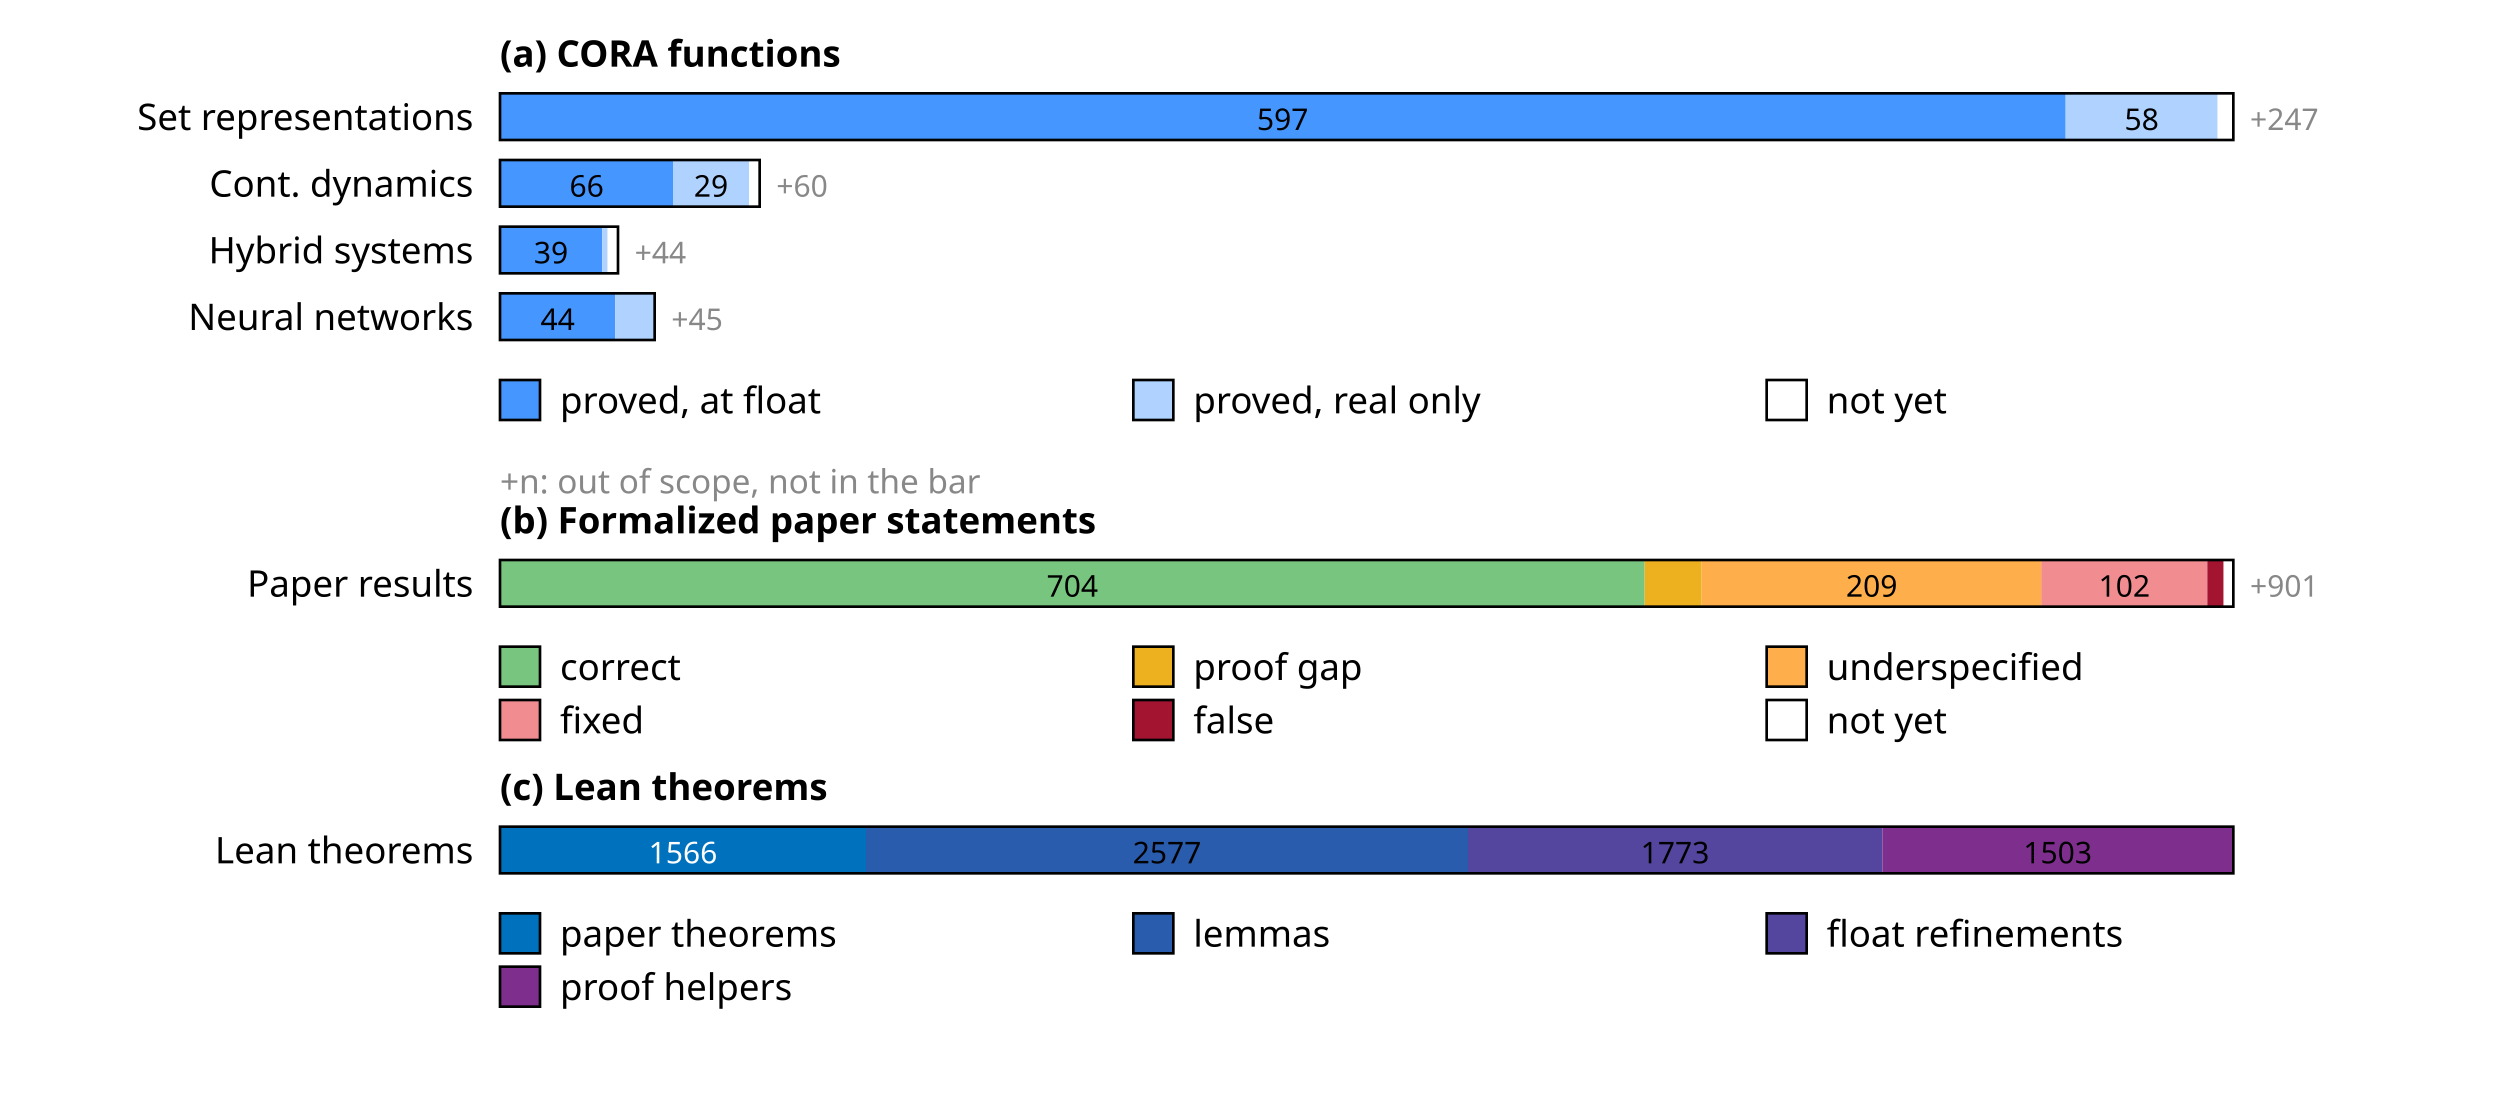
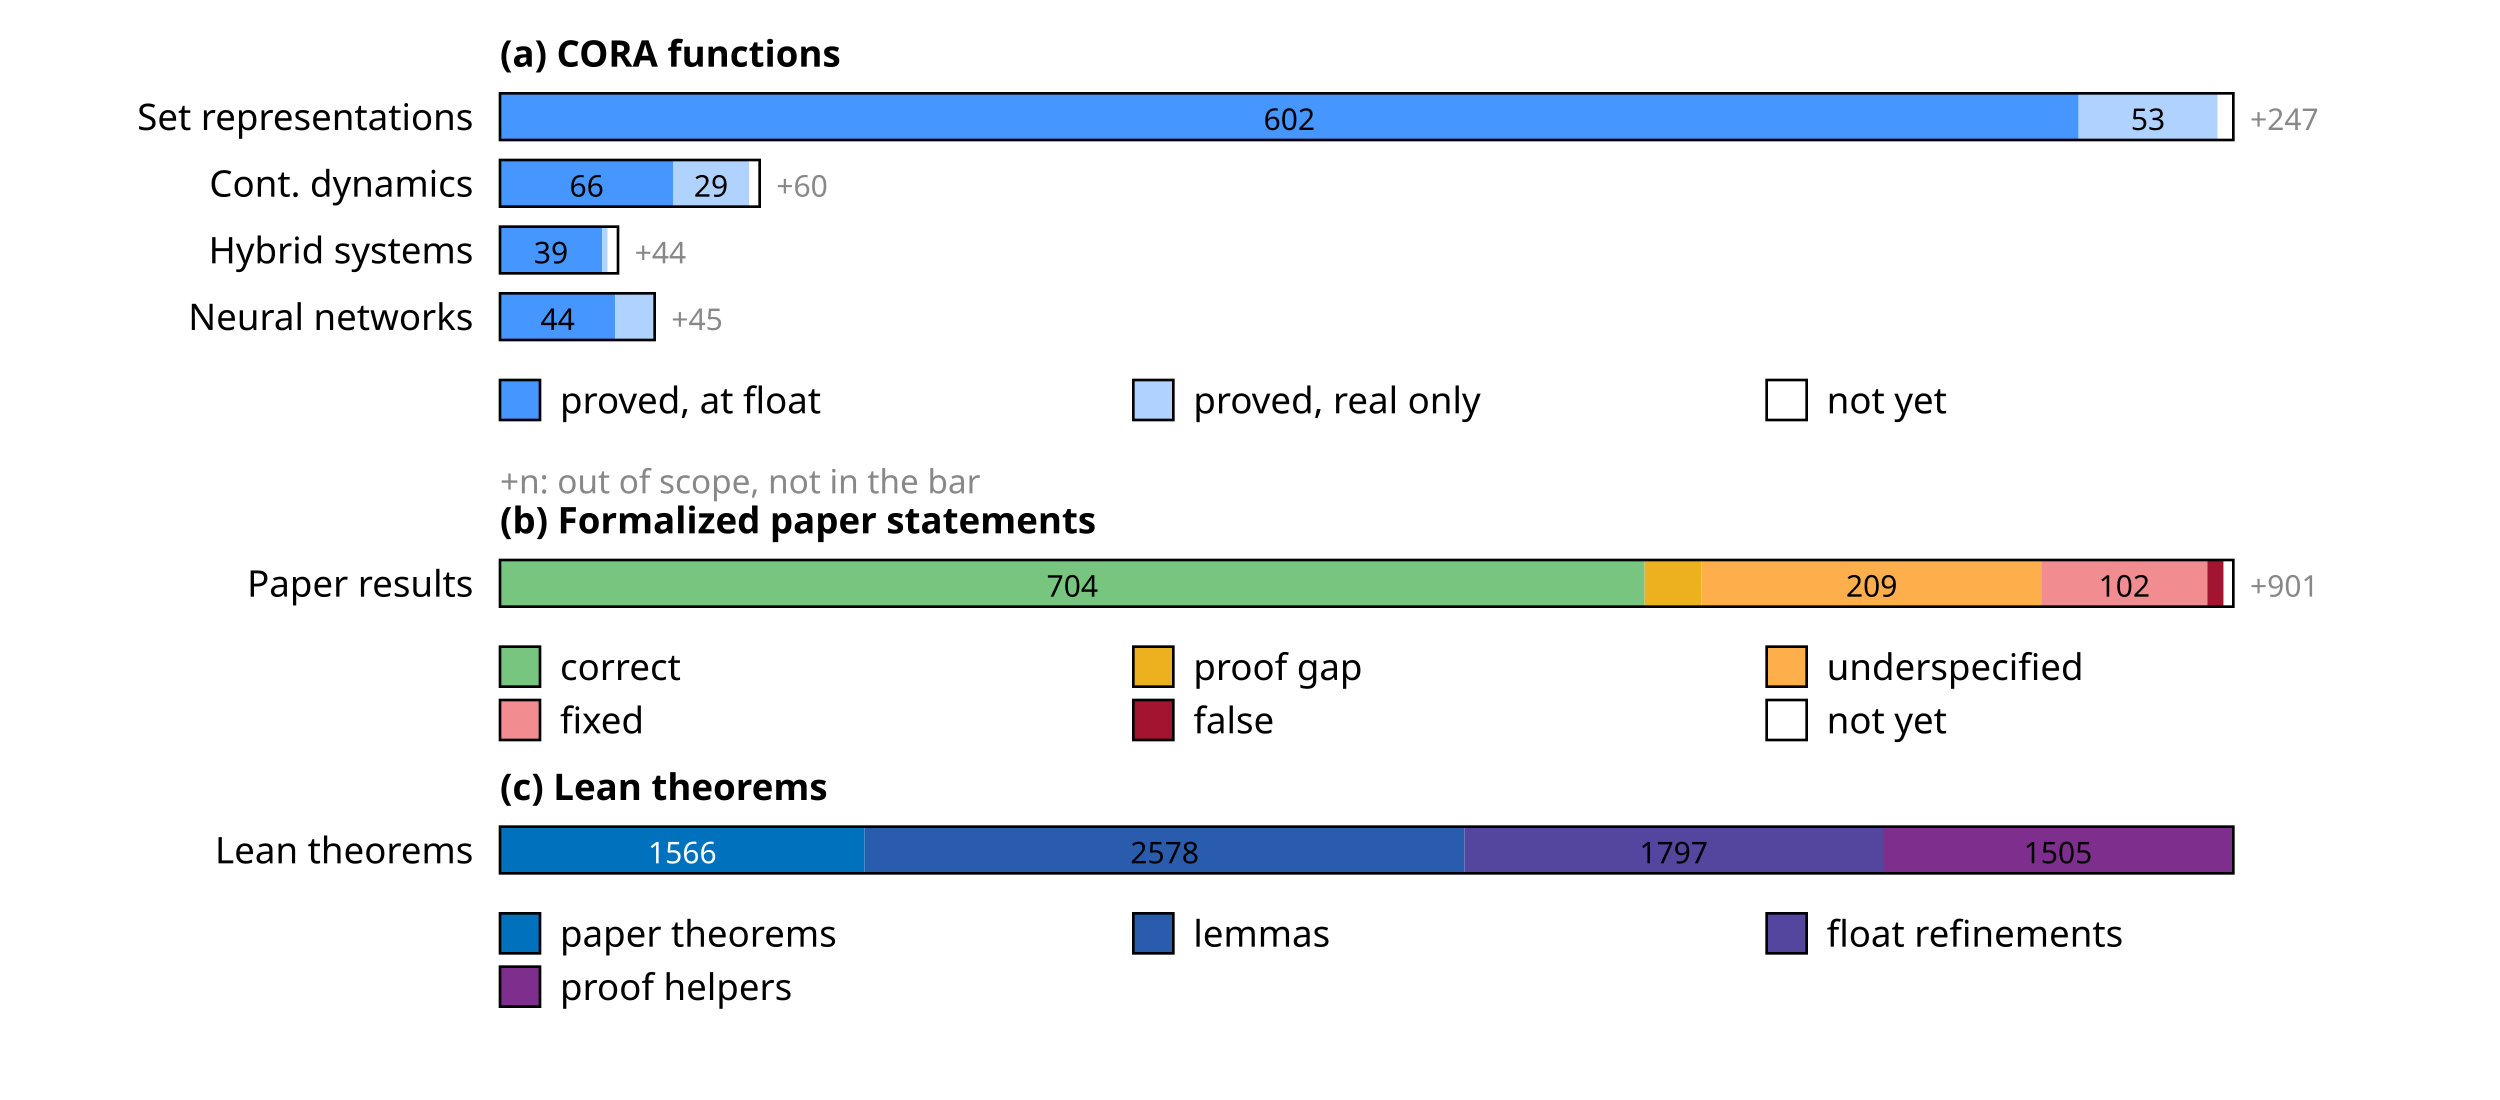
<svg xmlns="http://www.w3.org/2000/svg" width="750" height="330" font-family="sans-serif" font-size="11">
  <rect width="100%" height="100%" fill="white" />
  <text x="150" y="20" font-weight="bold">(a) CORA functions</text>
  <text x="142" y="39" text-anchor="end">Set representations</text>
-   <rect x="150.0" y="28" width="469.7" height="14" fill="rgb(69,150,255)" />
-   <text x="384.8" y="39" text-anchor="middle" font-size="9" fill="#000">597</text>
-   <rect x="619.7" y="28" width="45.6" height="14" fill="rgb(176,210,255)" />
-   <text x="642.5" y="39" text-anchor="middle" font-size="9" fill="#000">58</text>
+   <rect x="150.0" y="28" width="473.6" height="14" fill="rgb(69,150,255)" />
+   <text x="386.8" y="39" text-anchor="middle" font-size="9" fill="#000">602</text>
+   <rect x="623.6" y="28" width="41.7" height="14" fill="rgb(176,210,255)" />
+   <text x="644.4" y="39" text-anchor="middle" font-size="9" fill="#000">53</text>
  <rect x="665.3" y="28" width="4.7" height="14" fill="rgb(255,255,255)" />
  <rect x="150" y="28" width="520.0" height="14" fill="none" stroke="#000" stroke-width="0.8" />
  <text x="675.0" y="39" font-size="9" fill="#888">+247</text>
  <text x="142" y="59" text-anchor="end">Cont. dynamics</text>
  <rect x="150.0" y="48" width="51.9" height="14" fill="rgb(69,150,255)" />
  <text x="176.0" y="59" text-anchor="middle" font-size="9" fill="#000">66</text>
  <rect x="201.9" y="48" width="22.8" height="14" fill="rgb(176,210,255)" />
  <text x="213.3" y="59" text-anchor="middle" font-size="9" fill="#000">29</text>
  <rect x="224.7" y="48" width="3.1" height="14" fill="rgb(255,255,255)" />
  <rect x="150" y="48" width="77.9" height="14" fill="none" stroke="#000" stroke-width="0.8" />
  <text x="232.9" y="59" font-size="9" fill="#888">+60</text>
  <text x="142" y="79" text-anchor="end">Hybrid systems</text>
  <rect x="150.0" y="68" width="30.7" height="14" fill="rgb(69,150,255)" />
  <text x="165.3" y="79" text-anchor="middle" font-size="9" fill="#000">39</text>
  <rect x="180.7" y="68" width="1.6" height="14" fill="rgb(176,210,255)" />
  <rect x="182.3" y="68" width="3.1" height="14" fill="rgb(255,255,255)" />
  <rect x="150" y="68" width="35.4" height="14" fill="none" stroke="#000" stroke-width="0.8" />
  <text x="190.4" y="79" font-size="9" fill="#888">+44</text>
  <text x="142" y="99" text-anchor="end">Neural networks</text>
  <rect x="150.0" y="88" width="34.6" height="14" fill="rgb(69,150,255)" />
  <text x="167.3" y="99" text-anchor="middle" font-size="9" fill="#000">44</text>
  <rect x="184.6" y="88" width="11.8" height="14" fill="rgb(176,210,255)" />
  <rect x="150" y="88" width="46.4" height="14" fill="none" stroke="#000" stroke-width="0.8" />
  <text x="201.4" y="99" font-size="9" fill="#888">+45</text>
  <rect x="150" y="114" width="12" height="12" fill="rgb(69,150,255)" stroke="#000" stroke-width="0.8" />
  <text x="168" y="124">proved, at float</text>
  <rect x="340" y="114" width="12" height="12" fill="rgb(176,210,255)" stroke="#000" stroke-width="0.8" />
  <text x="358" y="124">proved, real only</text>
  <rect x="530" y="114" width="12" height="12" fill="rgb(255,255,255)" stroke="#000" stroke-width="0.8" />
  <text x="548" y="124">not yet</text>
  <text x="150" y="148" font-size="10" fill="#888">+n: out of scope, not in the bar</text>
  <text x="150" y="160" font-weight="bold">(b) Formalized paper statements</text>
  <text x="142" y="179" text-anchor="end">Paper results</text>
  <rect x="150.0" y="168" width="343.4" height="14" fill="rgb(120,197,127)" />
  <text x="321.7" y="179" text-anchor="middle" font-size="9" fill="#000">704</text>
  <rect x="493.4" y="168" width="17.1" height="14" fill="rgb(237,177,32)" />
  <rect x="510.5" y="168" width="102.0" height="14" fill="rgb(255,174,76)" />
  <text x="561.5" y="179" text-anchor="middle" font-size="9" fill="#000">209</text>
  <rect x="612.4" y="168" width="49.8" height="14" fill="rgb(241,141,145)" />
  <text x="637.3" y="179" text-anchor="middle" font-size="9" fill="#000">102</text>
  <rect x="662.2" y="168" width="4.9" height="14" fill="rgb(162,20,47)" />
  <rect x="667.1" y="168" width="2.9" height="14" fill="rgb(255,255,255)" />
  <rect x="150" y="168" width="520.0" height="14" fill="none" stroke="#000" stroke-width="0.8" />
  <text x="675.0" y="179" font-size="9" fill="#888">+901</text>
  <rect x="150" y="194" width="12" height="12" fill="rgb(120,197,127)" stroke="#000" stroke-width="0.8" />
  <text x="168" y="204">correct</text>
  <rect x="340" y="194" width="12" height="12" fill="rgb(237,177,32)" stroke="#000" stroke-width="0.8" />
  <text x="358" y="204">proof gap</text>
  <rect x="530" y="194" width="12" height="12" fill="rgb(255,174,76)" stroke="#000" stroke-width="0.8" />
  <text x="548" y="204">underspecified</text>
  <rect x="150" y="210" width="12" height="12" fill="rgb(241,141,145)" stroke="#000" stroke-width="0.8" />
  <text x="168" y="220">fixed</text>
  <rect x="340" y="210" width="12" height="12" fill="rgb(162,20,47)" stroke="#000" stroke-width="0.8" />
  <text x="358" y="220">false</text>
  <rect x="530" y="210" width="12" height="12" fill="rgb(255,255,255)" stroke="#000" stroke-width="0.8" />
  <text x="548" y="220">not yet</text>
  <text x="150" y="240" font-weight="bold">(c) Lean theorems</text>
  <text x="142" y="259" text-anchor="end">Lean theorems</text>
-   <rect x="150.0" y="248" width="109.8" height="14" fill="rgb(0,114,189)" />
-   <text x="204.9" y="259" text-anchor="middle" font-size="9" fill="#fff">1566</text>
-   <rect x="259.8" y="248" width="180.6" height="14" fill="rgb(42,92,173)" />
-   <text x="350.1" y="259" text-anchor="middle" font-size="9" fill="#000">2577</text>
-   <rect x="440.4" y="248" width="124.3" height="14" fill="rgb(84,69,158)" />
-   <text x="502.5" y="259" text-anchor="middle" font-size="9" fill="#000">1773</text>
-   <rect x="564.7" y="248" width="105.3" height="14" fill="rgb(126,47,142)" />
-   <text x="617.3" y="259" text-anchor="middle" font-size="9" fill="#000">1503</text>
+   <rect x="150.0" y="248" width="109.4" height="14" fill="rgb(0,114,189)" />
+   <text x="204.7" y="259" text-anchor="middle" font-size="9" fill="#fff">1566</text>
+   <rect x="259.4" y="248" width="180.0" height="14" fill="rgb(42,92,173)" />
+   <text x="349.4" y="259" text-anchor="middle" font-size="9" fill="#000">2578</text>
+   <rect x="439.4" y="248" width="125.5" height="14" fill="rgb(84,69,158)" />
+   <text x="502.1" y="259" text-anchor="middle" font-size="9" fill="#000">1797</text>
+   <rect x="564.9" y="248" width="105.1" height="14" fill="rgb(126,47,142)" />
+   <text x="617.4" y="259" text-anchor="middle" font-size="9" fill="#000">1505</text>
  <rect x="150" y="248" width="520.0" height="14" fill="none" stroke="#000" stroke-width="0.8" />
  <rect x="150" y="274" width="12" height="12" fill="rgb(0,114,189)" stroke="#000" stroke-width="0.8" />
  <text x="168" y="284">paper theorems</text>
  <rect x="340" y="274" width="12" height="12" fill="rgb(42,92,173)" stroke="#000" stroke-width="0.8" />
  <text x="358" y="284">lemmas</text>
  <rect x="530" y="274" width="12" height="12" fill="rgb(84,69,158)" stroke="#000" stroke-width="0.8" />
  <text x="548" y="284">float refinements</text>
  <rect x="150" y="290" width="12" height="12" fill="rgb(126,47,142)" stroke="#000" stroke-width="0.8" />
  <text x="168" y="300">proof helpers</text>
</svg>
